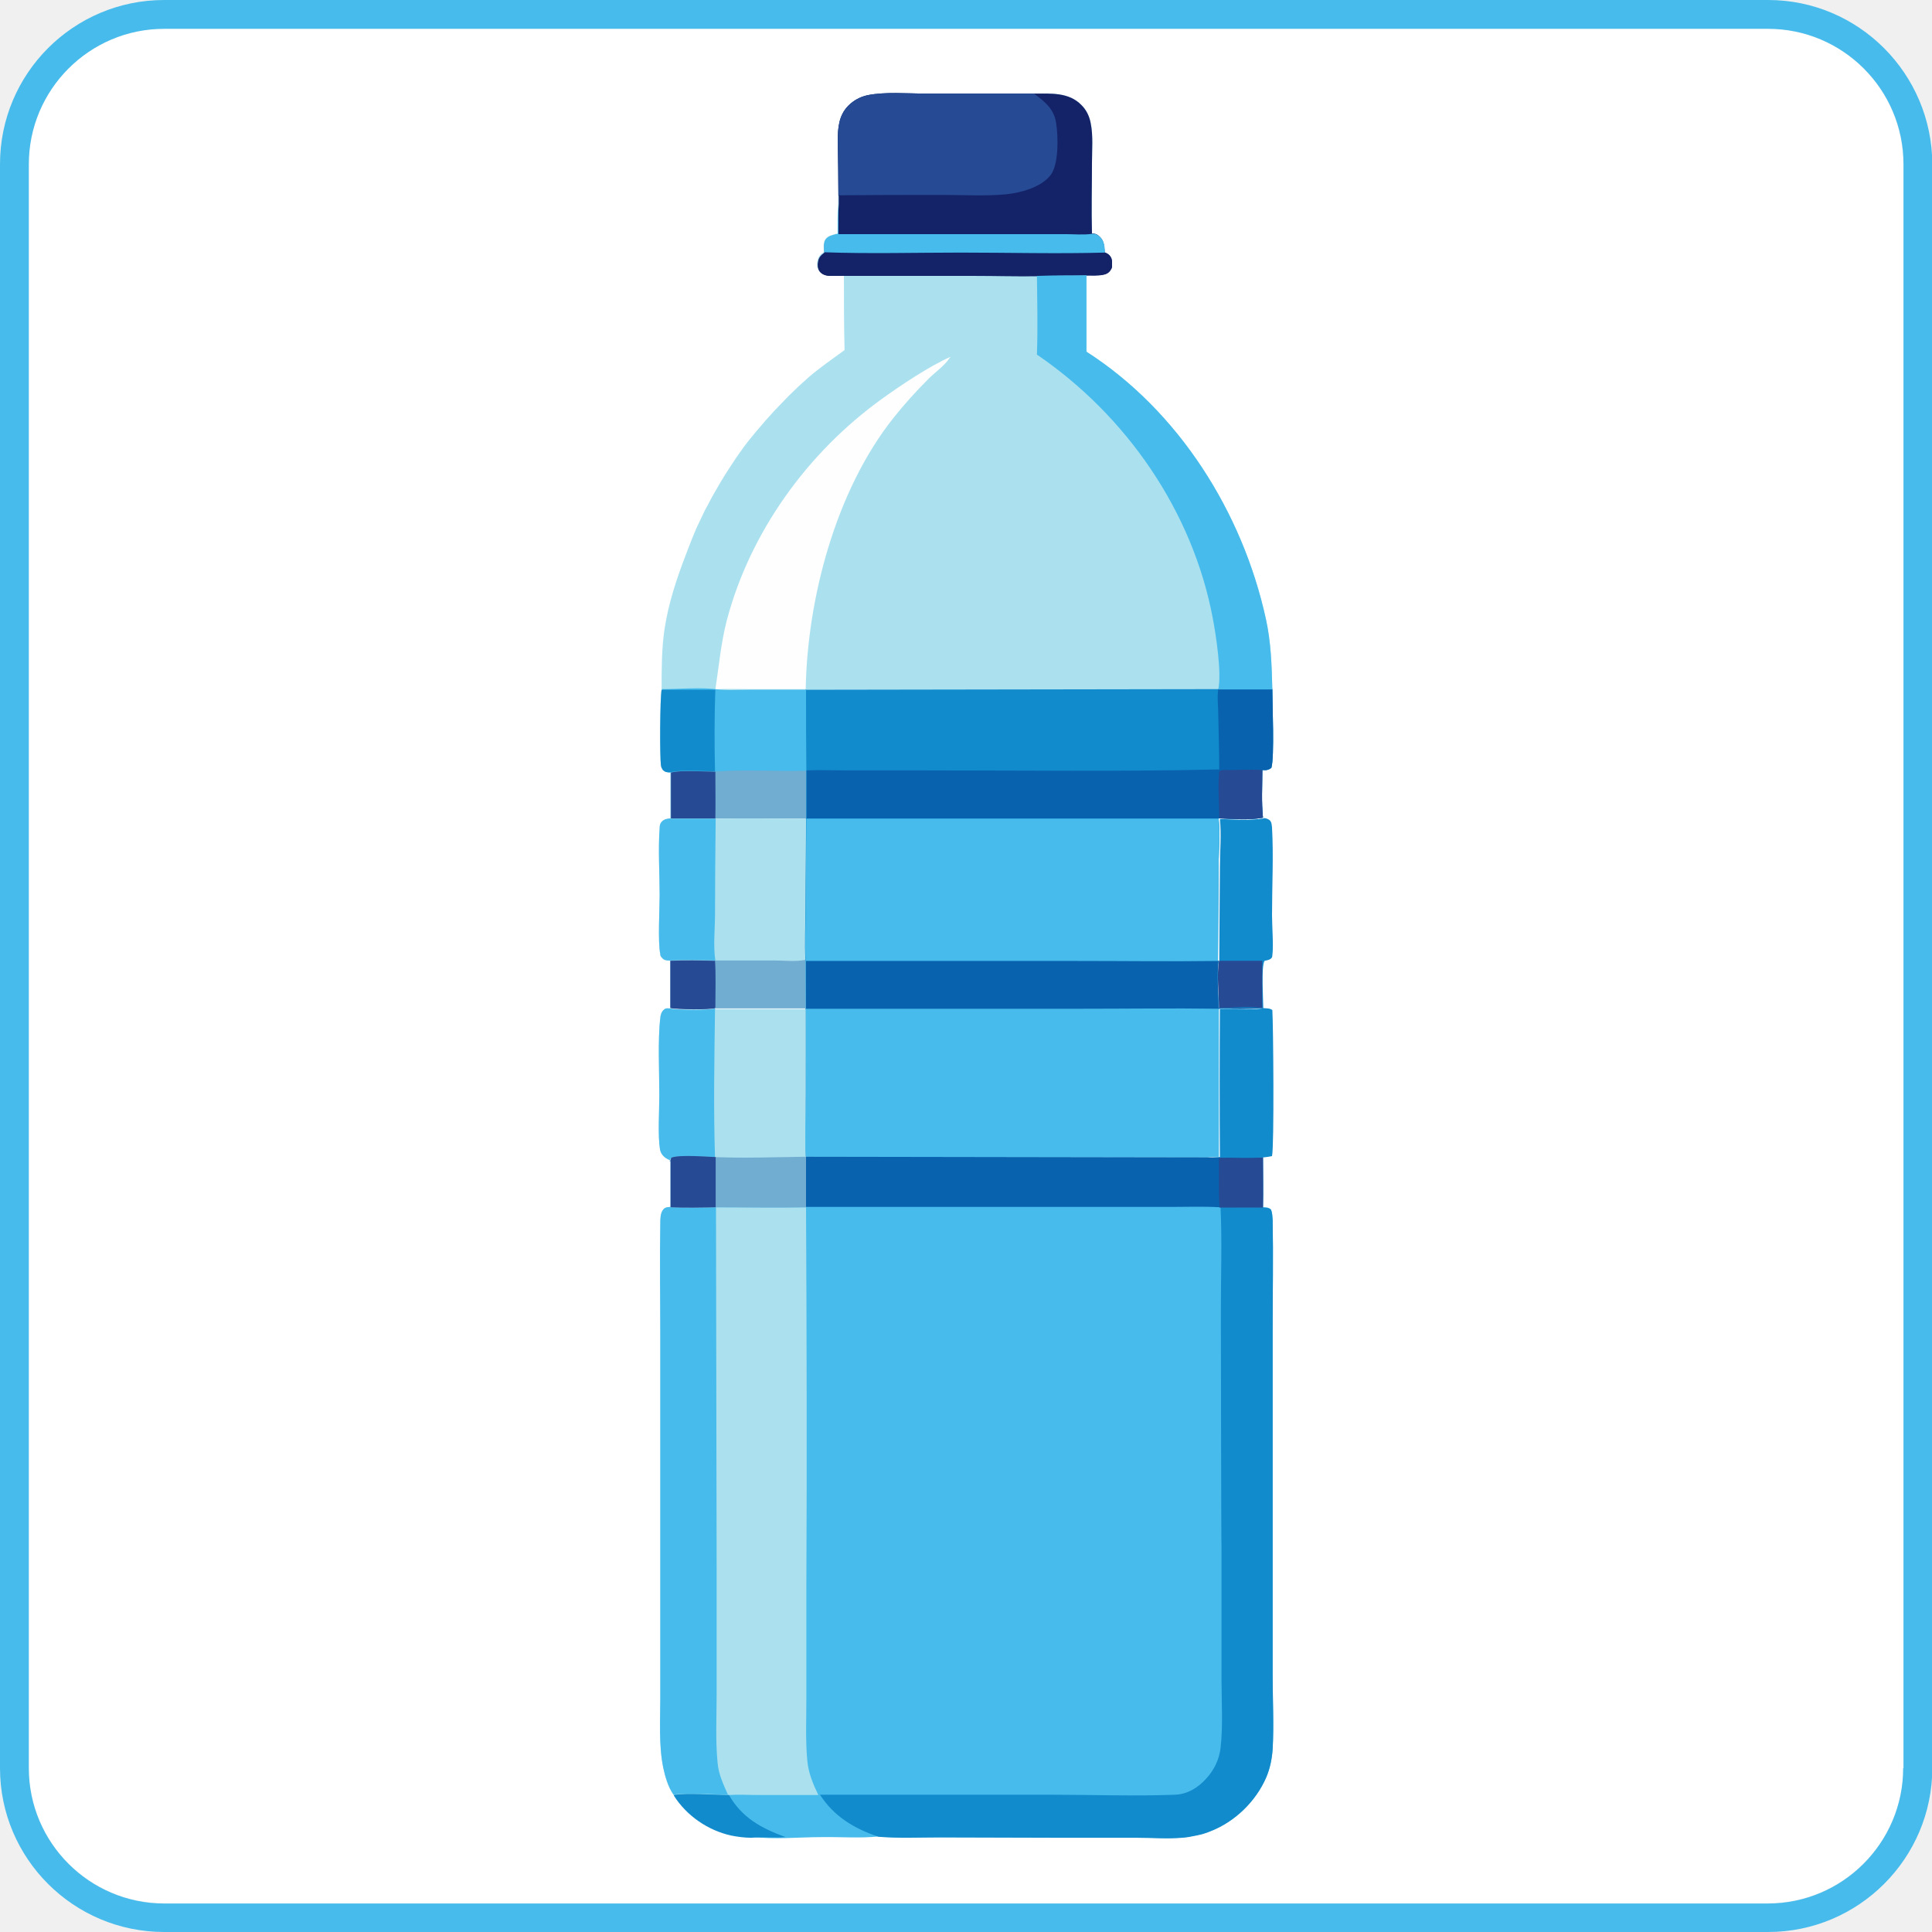
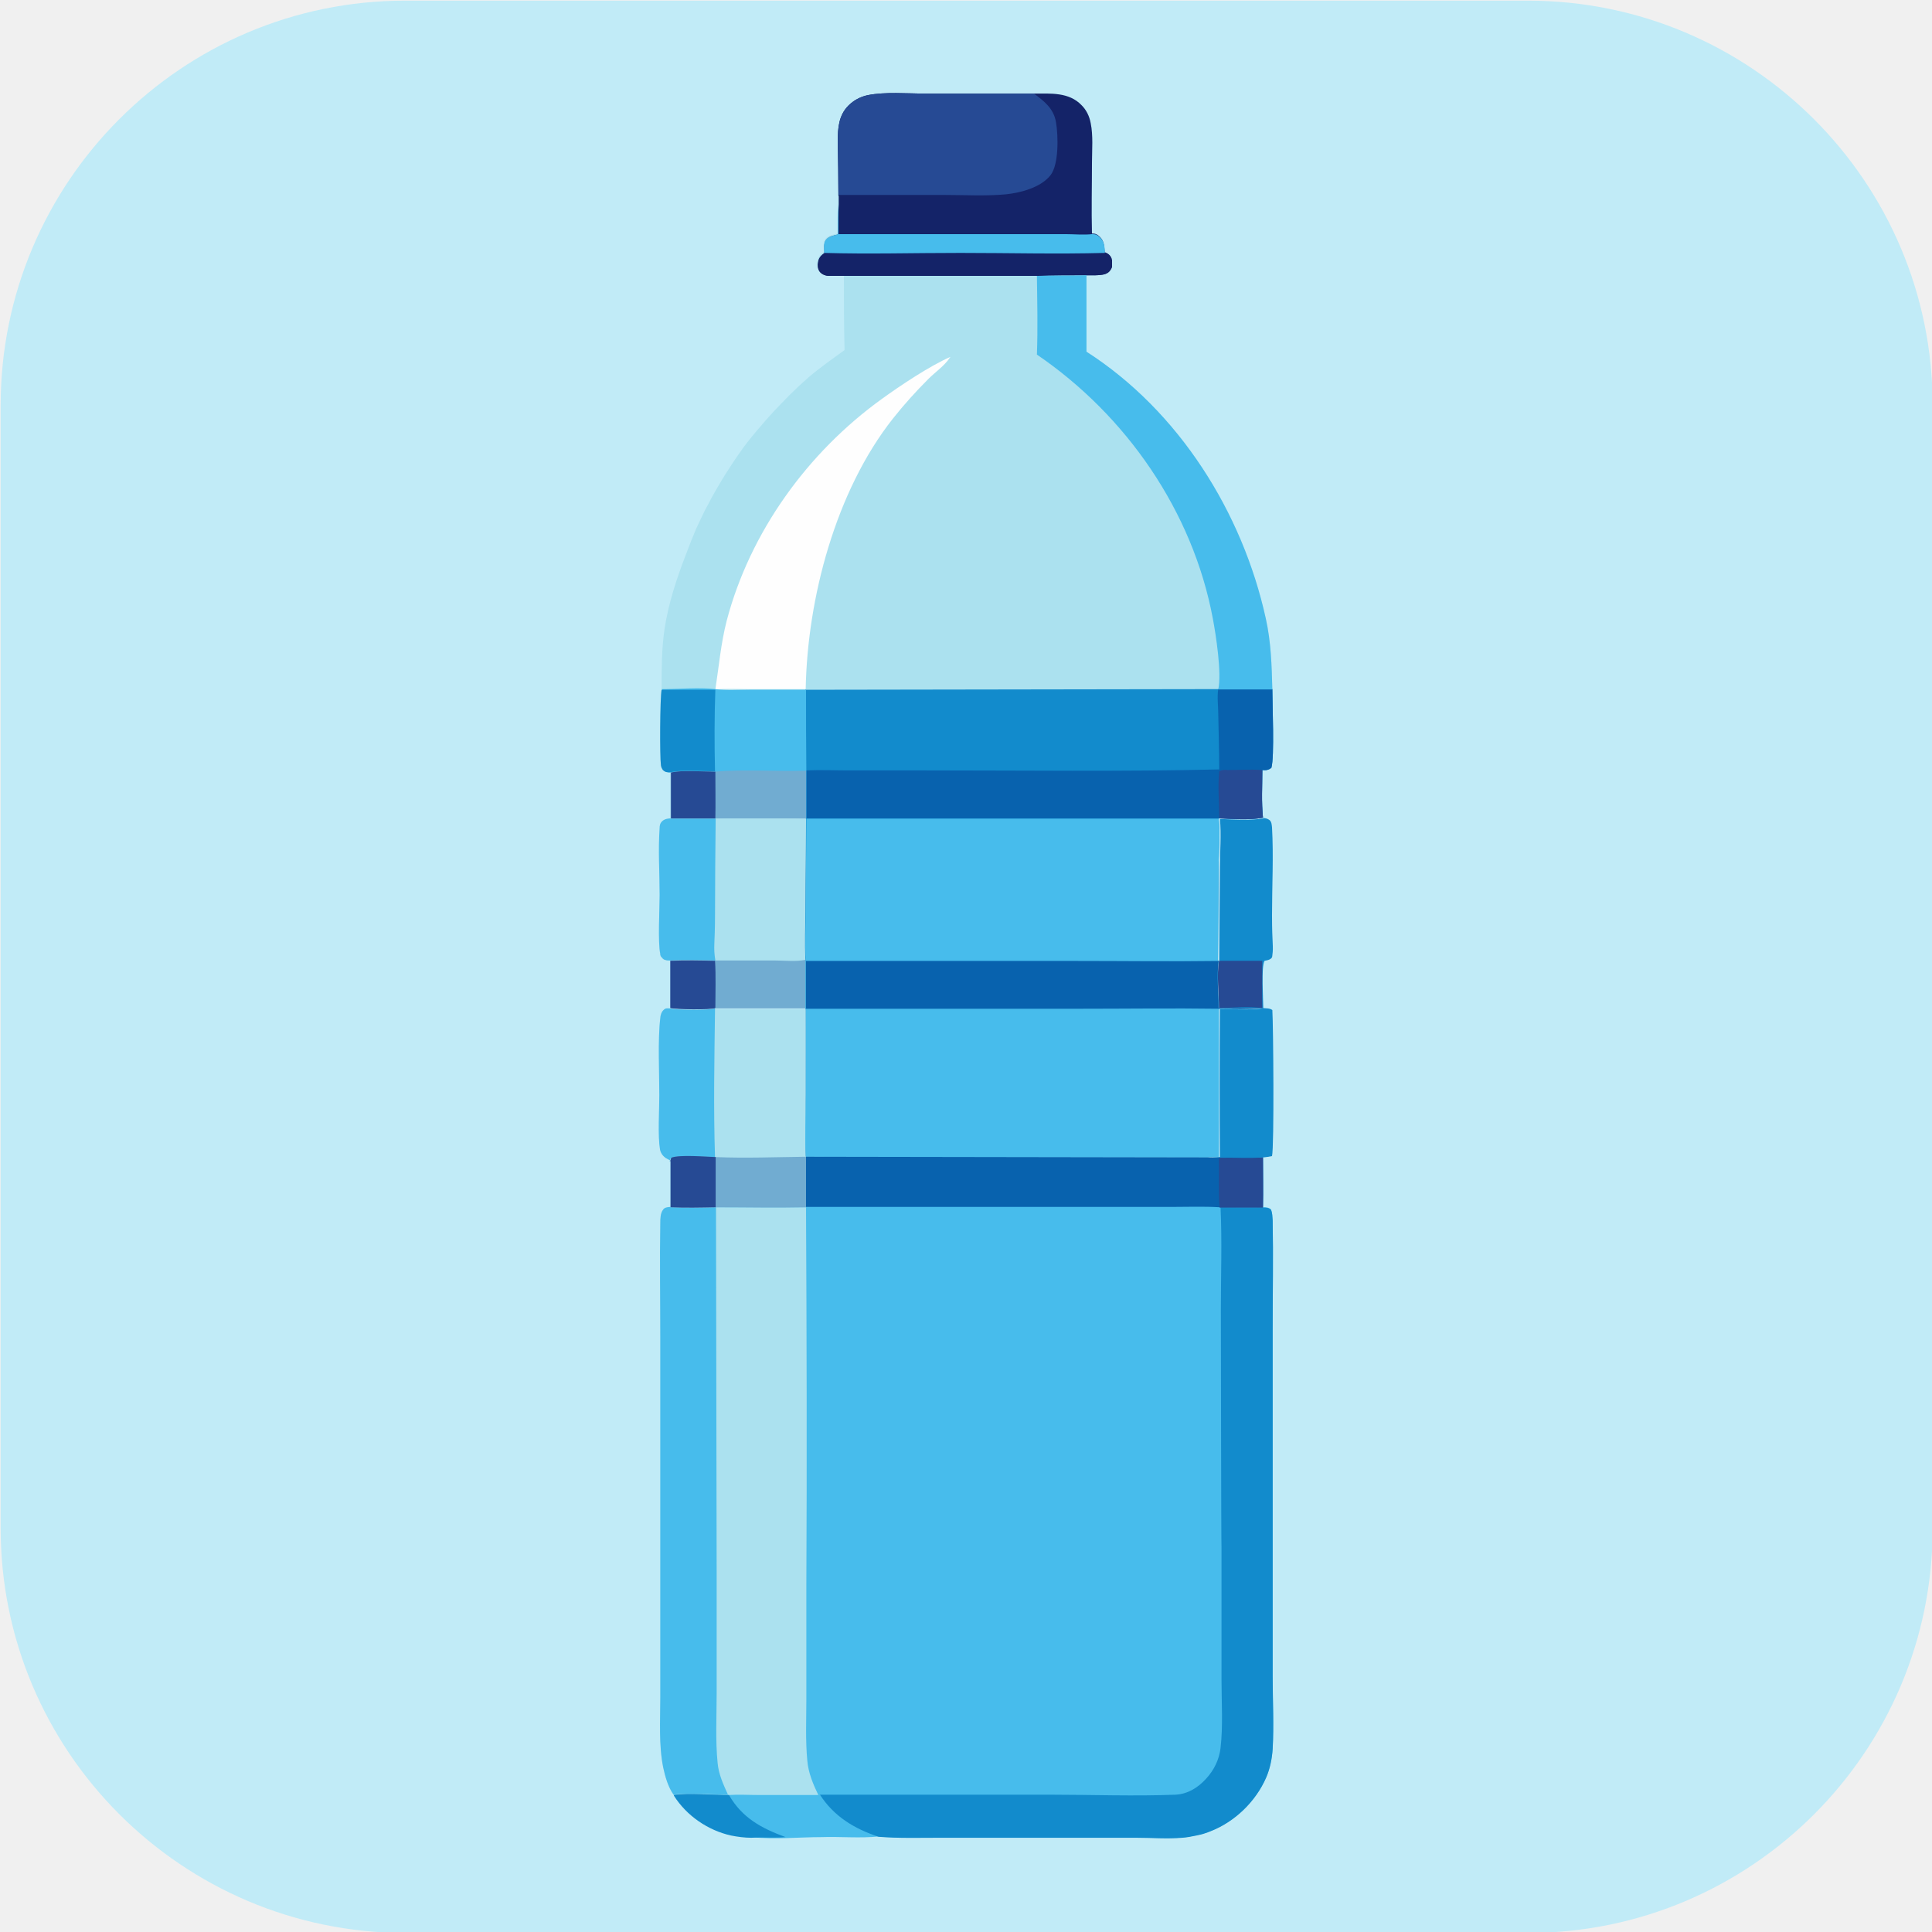
<svg xmlns="http://www.w3.org/2000/svg" id="Layer_3" version="1.1" viewBox="0 0 596.6 596.6">
  <defs>
    <style>
      .st0 {
        fill: #128bcc;
      }

      .st1 {
        fill: #264a94;
      }

      .st2 {
+         fill: #c1ebf7;
+       }
+ 
+       .st3 {
        fill: #47bcec;
      }

-       .st3 {
+       .st4 {
        fill: #abe1ef;
-       }
- 
-       .st4 {
-         fill: #fff;
      }

      .st5 {
        fill: #71acd1;
      }

      .st6 {
        fill: #fefefe;
      }

      .st7 {
        fill: #0862ae;
      }

      .st8 {
        fill: #142368;
      }
    </style>
  </defs>
+   <path class="st2" d="M125.1.2h346.7c69,0,125,56,125,125v346.7c0,69-56,125-125,125H125.1C56.2,596.8.2,540.8.2,471.9V125.2C.2,56.2,56.2.2,125.1.2Z" />
  <g>
-     <rect class="st4" x="8.9" y="8.9" width="578.8" height="578.8" rx="41.8" ry="41.8" />
-     <path class="st2" d="M546,0H50.7C22.7,0,0,22.7,0,50.7v495.3C0,573.9,22.7,596.6,50.7,596.6h495.3c27.9,0,50.7-22.7,50.7-50.7V50.7C596.6,22.7,573.9,0,546,0ZM587.7,546c0,23-18.7,41.8-41.8,41.8H50.7c-23,0-41.8-18.7-41.8-41.8V50.7c0-23,18.7-41.8,41.8-41.8h495.3c23,0,41.8,18.7,41.8,41.8v495.3Z" />
-   </g>
-   <g>
-     <path class="st3" d="M258.9,60.4c0-5.6-.1-11.2-.2-16.8,0-4.1.3-8,3.3-11,1.6-1.6,3.6-2.7,5.9-3.2,5.5-1.1,12.1-.5,17.8-.5h33.6c5.1,0,10.8-.5,14.7,3.6,1.5,1.5,2.4,3.4,2.8,5.5.8,3.9.4,8.3.4,12.2,0,7.3-.2,14.6,0,21.9,1.1,0,1.7.3,2.5,1.1,1.2,1.2,1.3,2.8,1.4,4.4v.3c1,.4,1.7.9,2.1,2,0,.1,0,.3.1.4,0,.1,0,.3,0,.4,0,.1,0,.3,0,.4s0,.3,0,.4c0,.1,0,.3,0,.4,0,.1,0,.3,0,.4,0,.1,0,.3-.1.4,0,.1-.1.3-.2.4-.5,1-1.4,1.5-2.5,1.7-1.6.3-3.4.2-5,.2,0,7.9,0,15.7,0,23.6,28.5,18.3,48.2,49.6,55.4,82.5,1.6,7.2,1.8,14.4,2,21.8,0,4.7.7,20.8-.3,24.2-.9.7-1.6.8-2.8.7,0,4.9-.3,9.9.2,14.7-4.1.8-9.3.4-13.5.2h-.2c.6,4.8,0,10.1,0,14.9l-.2,29h.1c-.6,4.7,0,10,0,14.6,4.3,0,9.1-.5,13.4,0-4.3.4-8.9.2-13.3.2,0,15.2,0,30.5,0,45.7-1.2,0-2.3,0-3.5.2l-124.1-.2c-.3-6.3-.1-12.8,0-19.1,0-8.9.1-17.7,0-26.6v-14.8s-.1-.2-.1-.2c-.3-5.1,0-10.4,0-15.6l.2-28.1c-9.3,0-18.6-.1-27.9,0h-.2s-13.7,0-13.7,0c0-4.7,0-9.5,0-14.2-1,0-1.5,0-2.3-.7-.3-.5-.5-.8-.6-1.4-.4-3-.3-20.7.2-23.4v-.3c0-6.1,0-12.3.9-18.4,1.2-8,3.8-15.8,6.7-23.3.5-1.3,1-2.6,1.5-3.9.5-1.3,1.1-2.6,1.6-3.9.6-1.3,1.2-2.5,1.8-3.8.6-1.3,1.2-2.5,1.9-3.7.6-1.2,1.3-2.5,2-3.7.7-1.2,1.4-2.4,2.1-3.6.7-1.2,1.5-2.4,2.2-3.5.8-1.2,1.5-2.3,2.3-3.5.8-1.1,1.6-2.3,2.4-3.4.8-1.1,1.7-2.2,2.6-3.3.9-1.1,1.8-2.2,2.7-3.2.9-1.1,1.8-2.1,2.8-3.2.9-1,1.9-2.1,2.9-3.1,1-1,1.9-2,2.9-3,1-1,2-1.9,3-2.9,1-.9,2.1-1.9,3.1-2.8,3.5-3,7.4-5.7,11.1-8.4-.2-7.7-.2-15.5-.2-23.2-1.6,0-3.1.1-4.7,0-1.1,0-2.3-.4-3-1.3-.6-.8-.7-2-.5-2.9.2-1.4.9-2.1,2-2.9,0-1.3-.3-2.9.5-4,.8-1.1,2.5-1.4,3.7-1.7,0-3.1,0-6.1.2-9.2v-2.6Z" />
-     <path class="st0" d="M248.8,213l127.4-.2h16.7c0,4.7.7,20.9-.3,24.3-.9.7-1.6.8-2.8.7,0,4.9-.3,9.9.2,14.7-4.1.8-9.3.4-13.5.2h-.2c.6,4.8,0,10.1,0,14.9l-.2,29h.1c-.6,4.7,0,10,0,14.6,4.3,0,9.1-.5,13.4,0-4.3.4-8.9.2-13.3.2,0,15.2,0,30.5,0,45.7-1.2,0-2.3,0-3.5.2l-124.1-.2c-.3-6.3-.1-12.8,0-19.1,0-8.9.1-17.7,0-26.6v-14.8s-.1-.2-.1-.2c-.3-5.1,0-10.4,0-15.6l.2-28.1v-14.8c0-8.3-.1-16.6-.1-25Z" />
-     <path class="st2" d="M376.2,296.7h.1c-.6,4.7,0,10,0,14.6,4.3,0,9.1-.5,13.4,0-4.3.4-8.9.2-13.3.2,0,15.2,0,30.5,0,45.7-1.2,0-2.3,0-3.5.2l-124.1-.2c-.3-6.3-.1-12.8,0-19.1,0-8.9.1-17.7,0-26.6v-14.8s83.8,0,83.8,0c14.5,0,29,.2,43.5,0Z" />
-     <path class="st7" d="M376.2,296.7h.1c-.6,4.7,0,10,0,14.6,4.3,0,9.1-.5,13.4,0-4.3.4-8.9.2-13.3.2-14.3-.2-28.6,0-42.9,0h-84.6s0-14.8,0-14.8h83.8c14.5,0,29,.2,43.5,0Z" />
-     <path class="st2" d="M248.9,252.8h127.4c.6,4.8,0,10.1,0,14.9l-.2,29c-14.5.2-29,0-43.5,0h-83.8s0-.2,0-.2c-.3-5.1,0-10.4,0-15.6l.2-28.1Z" />
-     <path class="st7" d="M376.2,212.8h16.7c0,4.7.7,20.9-.3,24.3-.9.7-1.6.8-2.8.7,0,4.9-.3,9.9.2,14.7-4.1.8-9.3.4-13.5.2h-.2c0,0-127.4,0-127.4,0v-14.8c4.4-.2,8.9,0,13.3,0h23.8c30.1,0,60.3.4,90.5-.3,0-5.6-.2-11.3-.3-16.9,0-2.6-.4-5.4,0-8Z" />
-     <path class="st1" d="M378.7,237.8c3.6,0,7.5-.3,11.1,0,0,4.9-.3,9.9.2,14.7-4.1.8-9.3.4-13.5.2,0-4.7-.5-9.8,0-14.5.7-.5,1.4-.4,2.2-.5Z" />
-     <path class="st8" d="M258.9,60.4c0-5.6-.1-11.2-.2-16.8,0-4.1.3-8,3.3-11,1.6-1.6,3.6-2.7,5.9-3.2,5.5-1.1,12.1-.5,17.8-.5h33.6c5.1,0,10.8-.5,14.7,3.6,1.5,1.5,2.4,3.4,2.8,5.5.8,3.9.4,8.3.4,12.2,0,7.3-.2,14.6,0,21.9,1.1,0,1.7.3,2.5,1.1,1.2,1.2,1.3,2.8,1.4,4.4v.3c1,.4,1.7.9,2.1,2,0,.1,0,.3.1.4,0,.1,0,.3,0,.4,0,.1,0,.3,0,.4s0,.3,0,.4c0,.1,0,.3,0,.4,0,.1,0,.3,0,.4,0,.1,0,.3-.1.4,0,.1-.1.3-.2.4-.5,1-1.4,1.5-2.5,1.7-1.6.3-3.4.2-5,.2-5.1,0-10.2,0-15.2.2-6.4.1-12.9-.1-19.3-.1h-40.2c-1.6,0-3.1,0-4.7,0-1.1,0-2.3-.4-3-1.3-.6-.8-.7-2-.5-2.9.2-1.4.9-2.1,2-2.9,0-1.3-.3-2.9.5-4,.8-1.1,2.5-1.4,3.7-1.7,0-3.1,0-6.1.2-9.2v-2.6Z" />
-     <path class="st1" d="M258.9,60.4c0-5.6-.1-11.2-.2-16.8,0-4.1.3-8,3.3-11,1.6-1.6,3.6-2.7,5.9-3.2,5.5-1.1,12.1-.5,17.8-.5h33.6c3.2,2.4,6.1,4.6,6.8,8.9.7,4.1.9,13-1.7,16.3-3,3.8-9.1,5.4-13.7,5.9-6.3.6-13,.2-19.4.2-10.8,0-21.6,0-32.4.1Z" />
-     <path class="st8" d="M254.5,77.9c14,.5,28.1.1,42.1.1,14.8,0,29.8.3,44.6,0,1,.4,1.7.9,2.1,2,0,.1,0,.3.1.4,0,.1,0,.3,0,.4,0,.1,0,.3,0,.4s0,.3,0,.4c0,.1,0,.3,0,.4,0,.1,0,.3,0,.4,0,.1,0,.3-.1.4,0,.1-.1.3-.2.4-.5,1-1.4,1.5-2.5,1.7-1.6.3-3.4.2-5,.2-5.1,0-10.2,0-15.2.2-6.4.1-12.9-.1-19.3-.1h-40.2c-1.6,0-3.1,0-4.7,0-1.1,0-2.3-.4-3-1.3-.6-.8-.7-2-.5-2.9.2-1.4.9-2.1,2-2.9Z" />
-     <path class="st2" d="M258.7,72.2c0-3.1,0-6.1.2-9.2,0,3.1,0,6.2,0,9.3h55.8c0,0,14.2,0,14.2,0,2.7,0,5.7.3,8.4-.1,1.1,0,1.7.3,2.5,1.1,1.2,1.2,1.3,2.8,1.4,4.4v.3c-14.8.4-29.7,0-44.6,0-14,0-28.1.4-42.1-.1,0-1.3-.3-2.9.5-4,.8-1.1,2.5-1.4,3.7-1.7Z" />
-     <path class="st2" d="M320.3,85.2c5-.2,10.2-.1,15.2-.2,0,7.9,0,15.7,0,23.6,28.5,18.3,48.2,49.6,55.4,82.5,1.6,7.2,1.8,14.4,2,21.8h-16.7c1.1-5-.7-16.8-1.7-22-6.2-33-26.7-62.6-54.3-81.4.3-8.1.1-16.2,0-24.3Z" />
-     <path class="st6" d="M220.9,212.9c1.1-7.1,1.7-14.2,3.5-21.2,7.2-27.4,25-52,47.9-68.5,5.8-4.2,14.8-10.2,21.2-13,0,.1-.2.3-.3.4-1.5,2.3-4.5,4.4-6.5,6.4-3.9,3.9-7.6,8-11,12.3-17.6,22.3-26.4,55.4-26.9,83.5h-17.9c-3.3,0-6.7-.2-10,.1Z" />
-     <path class="st2" d="M204.4,212.8c5.2,0,11.5-.6,16.6,0,3.3.5,7.1.2,10.5.2h17.4c0,8.3,0,16.6.1,24.9v14.8c-9.3,0-18.6-.1-27.9,0h-.2s-13.7,0-13.7,0c0-4.7,0-9.5,0-14.2-1,0-1.5,0-2.3-.7-.3-.5-.5-.8-.6-1.4-.4-3-.3-20.7.2-23.4v-.3Z" />
-     <path class="st5" d="M220.8,238.3c8.9-.8,19.1,0,28.1-.3v14.8c-9.3,0-18.6-.1-27.9,0h-.2s-13.7,0-13.7,0c0-4.7,0-9.5,0-14.2,3.4-.9,10.1-.3,13.8-.3Z" />
-     <path class="st1" d="M207.1,238.6c3.4-.9,10.1-.3,13.8-.3,0,4.9.1,9.7,0,14.6h-13.7c0-4.8,0-9.5,0-14.3Z" />
-     <path class="st0" d="M204.3,213h16.6c-.3,8.4-.3,16.8-.1,25.2-3.7,0-10.4-.6-13.8.3-1,0-1.5,0-2.3-.7-.3-.5-.5-.8-.6-1.4-.4-3-.3-20.7.2-23.4Z" />
-     <path class="st2" d="M248.9,357.2l124.1.2c1.1,0,2.3.1,3.4,0,4.5,0,9.2.2,13.6-.1,0,5.2.1,10.4,0,15.5.9,0,1.8,0,2.5.7.4,1,.4,2.1.5,3.3.2,11.2,0,22.5,0,33.7v65.3s0,42,0,42c0,7.3.4,14.8,0,22.1-.2,3.1-.8,6.1-2,8.9-3.2,7.4-9.7,13.7-17.2,16.6-1.4.6-2.8,1-4.3,1.3-1.5.3-2.9.6-4.4.7-4.7.4-9.6,0-14.3,0h-24.2s-36.5-.1-36.5-.1c-6.2,0-12.6.3-18.8-.2-5.7.6-11.8.1-17.6.2-7,0-14.7.8-21.6-.1-2.1,0-4.3-.3-6.3-.7-7.1-1.6-13.7-6.1-17.6-12.3-1.7-2.4-2.6-5.6-3.2-8.4-1.4-6.9-.9-14.5-.9-21.5v-34.7c0,0,0-77,0-77,0-11.6-.2-23.3,0-34.9,0-1.3,0-3.1.9-4.2.5-.7,1.3-.7,2.1-.8,4.6.2,9.4.2,14,0,9.3,0,18.6.1,27.8,0v-.2c0-5.1,0-10.3,0-15.4Z" />
-     <path class="st3" d="M207.1,372.8c4.6.2,9.4.2,14,0,9.3,0,18.6.1,27.8,0,.2,39.1.3,78.1.1,117.2v34.8c0,6.2-.3,12.7.3,18.9.3,3.7,1.8,7.3,3.4,10.6h-18.2c-3.1,0-6.4-.2-9.5,0h-.2c-4.5,0-12.7-.7-16.8,0-1.7-2.4-2.6-5.6-3.2-8.4-1.4-6.9-.9-14.5-.9-21.5v-34.7c0,0,0-77,0-77,0-11.6-.2-23.3,0-34.9,0-1.3,0-3.1.9-4.2.5-.7,1.3-.7,2.1-.8Z" />
-     <path class="st2" d="M207.1,372.8c4.6.2,9.4.2,14,0l.2,112.6v37.7c0,7-.4,14.3.3,21.3.3,3.5,1.8,6.7,3.2,9.8-4.5,0-12.7-.7-16.8,0-1.7-2.4-2.6-5.6-3.2-8.4-1.4-6.9-.9-14.5-.9-21.5v-34.7c0,0,0-77,0-77,0-11.6-.2-23.3,0-34.9,0-1.3,0-3.1.9-4.2.5-.7,1.3-.7,2.1-.8Z" />
-     <path class="st0" d="M390,372.9c.9,0,1.8,0,2.5.7.4,1,.4,2.1.5,3.3.2,11.2,0,22.5,0,33.7v65.3s0,42,0,42c0,7.3.4,14.8,0,22.1-.2,3.1-.8,6.1-2,8.9-3.2,7.4-9.7,13.7-17.2,16.6-1.4.6-2.8,1-4.3,1.3-1.5.3-2.9.6-4.4.7-4.7.4-9.6,0-14.3,0h-24.2s-36.5-.1-36.5-.1c-6.2,0-12.6.3-18.8-.2-7.5-2.5-13.8-6.3-18.1-13h71.2c12.8,0,25.8.5,38.6,0,3.8-.2,7-2.2,9.5-5,2.4-2.6,4-5.9,4.4-9.4.8-6.8.3-14.2.3-21v-40.7c-.1,0-.2-73.7-.2-73.7,0-10.5.4-21.1-.1-31.6,4.5,0,8.9.1,13.4,0Z" />
-     <path class="st7" d="M248.9,357.2l124.1.2c1.1,0,2.3.1,3.4,0,4.5,0,9.2.2,13.6-.1,0,5.2.1,10.4,0,15.5-4.5,0-8.9,0-13.4,0-5-.3-10.1-.1-15.2-.1h-27.6c0,0-84.9,0-84.9,0,0-5.1,0-10.3,0-15.4Z" />
-     <path class="st1" d="M376.4,357.5c4.5,0,9.2.2,13.6-.1,0,5.2.1,10.4,0,15.5-4.5,0-8.9,0-13.4,0-.4-5-.1-10.3-.2-15.3Z" />
-     <path class="st0" d="M208.1,554.3c4.1-.7,12.3,0,16.8,0h.2c4.1,7.1,10.1,10.3,17.5,13-3.5.3-7.1-.1-10.6.2-2.1,0-4.3-.3-6.3-.7-7.1-1.6-13.7-6.1-17.6-12.3Z" />
-     <path class="st3" d="M207,358.6c-.3-.5,0-.3-.7-.6-.2-.1-.5-.3-.7-.4-1-.7-1.6-1.6-1.8-2.7-.7-4.2-.2-12.2-.2-16.7,0-6.8-.5-17.3.3-23.8,0-.8.4-2,1-2.5.7-.7,1.1-.5,2-.5,1.5.5,12.3.6,13.9,0v.2c0,0,28,0,28,0,0,8.9,0,17.7,0,26.6,0,6.3-.3,12.8,0,19.1-9.2.2-18.6.5-27.9.1-3.1,0-11.2-.7-13.7.2-.1.4-.3.7-.3,1.1Z" />
-     <path class="st2" d="M207,358.6c-.3-.5,0-.3-.7-.6-.2-.1-.5-.3-.7-.4-1-.7-1.6-1.6-1.8-2.7-.7-4.2-.2-12.2-.2-16.7,0-6.8-.5-17.3.3-23.8,0-.8.4-2,1-2.5.7-.7,1.1-.5,2-.5,1.5.5,12.3.6,13.9,0v.2c-.2,15.2-.5,30.7,0,45.9-3.1,0-11.2-.7-13.7.2-.1.4-.3.7-.3,1.1Z" />
-     <path class="st3" d="M207.1,252.8h13.7c0,0,.2,0,.2,0,9.3-.2,18.6,0,27.9,0l-.2,28.1c0,5.2-.3,10.4,0,15.6-2.9.6-6.5.2-9.4.2h-18.4c0,0-.1,0-.1,0-4.5-.2-9.3-.3-13.8,0-.6,0-1.1,0-1.6-.2,0,0-.2,0-.3-.1,0,0-.2-.1-.3-.2,0,0-.2-.1-.2-.2,0,0-.1-.1-.2-.2,0,0-.1-.2-.2-.2,0,0-.1-.2-.2-.3,0,0,0-.2-.1-.3,0,0,0-.2,0-.3-.8-3.6-.2-14.1-.2-18.2,0-6.8-.5-13.9,0-20.7,0-.7.1-1.3.5-1.8.7-.9,1.7-1.1,2.8-1.2Z" />
-     <path class="st2" d="M207.1,252.8h13.7c0,0,.2,0,.2,0-.1,9.8-.2,19.6-.2,29.4,0,4.6-.6,9.9.1,14.4h-.1c-4.5,0-9.3-.2-13.8,0-.6,0-1.1,0-1.6-.2,0,0-.2,0-.3-.1,0,0-.2-.1-.3-.2,0,0-.2-.1-.2-.2,0,0-.1-.1-.2-.2,0,0-.1-.2-.2-.2,0,0-.1-.2-.2-.3,0,0,0-.2-.1-.3,0,0,0-.2,0-.3-.8-3.6-.2-14.1-.2-18.2,0-6.8-.5-13.9,0-20.7,0-.7.1-1.3.5-1.8.7-.9,1.7-1.1,2.8-1.2Z" />
-     <path class="st0" d="M390,252.6c.7,0,1.5.2,2.1.7.6.6.6,1.4.7,2.2.5,8.9,0,18.1,0,27.1,0,3.3.5,9.5.1,12.4,0,.7-.3,1-.9,1.3-.4.2-1.1.3-1.5.4-1.1,1.7-.4,12-.4,14.6,1,.1,2,0,2.8.6.3,4.6.6,42.2-.1,45.1-.9.2-1.7.3-2.6.4-4.5.3-9.1,0-13.6.1-1.1,0-2.3,0-3.4,0,1.2-.1,2.3-.1,3.5-.2-.1-15.2-.1-30.5,0-45.7,4.4,0,8.9.3,13.3-.2-4.3-.6-9-.1-13.4,0,0-4.7-.7-10,0-14.6h-.1c0,0,.2-29,.2-29,0-4.8.5-10.1,0-14.9h.2c4.2.2,9.4.5,13.5-.2Z" />
-     <path class="st1" d="M376.3,296.7h13.5c0,4.8-.1,9.7,0,14.6-4.3-.6-9-.1-13.4,0,0-4.7-.7-10,0-14.6Z" />
-     <path class="st5" d="M221,357.3c9.2.4,18.6,0,27.9-.1,0,5.1,0,10.3,0,15.4v.2c-9.3.2-18.6,0-27.9,0-4.6.1-9.4.2-14,0,0-4.7,0-9.5,0-14.2,0-.4.2-.7.3-1.1,2.5-1,10.6-.3,13.7-.2Z" />
-     <path class="st1" d="M207,358.6c0-.4.2-.7.3-1.1,2.5-1,10.6-.3,13.7-.2v15.5c-4.6.1-9.3.2-13.9,0,0-4.7,0-9.5,0-14.2Z" />
-     <path class="st5" d="M220.9,296.6h18.4c3,0,6.6.4,9.4-.2v.2c0,0,.1,14.8.1,14.8h-27.9s0-.2,0-.2c-1.6.6-12.4.4-13.9,0v-14.6c4.5-.2,9.3-.1,13.8,0h.1Z" />
-     <path class="st1" d="M207,296.7c4.5-.2,9.3-.1,13.8,0,.3,4.8.1,9.7.1,14.6-1.6.6-12.4.4-13.9,0v-14.6Z" />
+     <path class="st4" d="M258.9,60.4c0-5.6-.1-11.2-.2-16.8,0-4.1.3-8,3.3-11,1.6-1.6,3.6-2.7,5.9-3.2,5.5-1.1,12.1-.5,17.8-.5h33.6c5.1,0,10.8-.5,14.7,3.6,1.5,1.5,2.4,3.4,2.8,5.5.8,3.9.4,8.3.4,12.2,0,7.3-.2,14.6,0,21.9,1.1,0,1.7.3,2.5,1.1,1.2,1.2,1.3,2.8,1.4,4.4v.3c1,.4,1.7.9,2.1,2,0,0,0,.3.1.4v2c0,0,0,.3-.1.4,0,0-.1.3-.2.4-.5,1-1.4,1.5-2.5,1.7-1.6.3-3.4.2-5,.2v23.6c28.5,18.3,48.2,49.6,55.4,82.5,1.6,7.2,1.8,14.4,2,21.8,0,4.7.7,20.8-.3,24.2-.9.7-1.6.8-2.8.7,0,4.9-.3,9.9.2,14.7-4.1.8-9.3.4-13.5.2h-.2c.6,4.8,0,10.1,0,14.9l-.2,29h.1c-.6,4.7,0,10,0,14.6,4.3,0,9.1-.5,13.4,0-4.3.4-8.9.2-13.3.2v45.7c-1.2,0-2.3,0-3.5.2l-124.1-.2c-.3-6.3-.1-12.8,0-19.1,0-8.9.1-17.7,0-26.6v-15c-.4-5.1-.1-10.4-.1-15.6l.2-28.1c-9.3,0-18.6-.1-27.9,0h-13.9v-14.2c-1,0-1.5,0-2.3-.7-.3-.5-.5-.8-.6-1.4-.4-3-.3-20.7.2-23.4v-.3c0-6.1,0-12.3.9-18.4,1.2-8,3.8-15.8,6.7-23.3.5-1.3,1-2.6,1.5-3.9.5-1.3,1.1-2.6,1.6-3.9.6-1.3,1.2-2.5,1.8-3.8s1.2-2.5,1.9-3.7c.6-1.2,1.3-2.5,2-3.7s1.4-2.4,2.1-3.6c.7-1.2,1.5-2.4,2.2-3.5.8-1.2,1.5-2.3,2.3-3.5.8-1.1,1.6-2.3,2.4-3.4.8-1.1,1.7-2.2,2.6-3.3.9-1.1,1.8-2.2,2.7-3.2.9-1.1,1.8-2.1,2.8-3.2.9-1,1.9-2.1,2.9-3.1s1.9-2,2.9-3,2-1.9,3-2.9c1-.9,2.1-1.9,3.1-2.8,3.5-3,7.4-5.7,11.1-8.4-.2-7.7-.2-15.5-.2-23.2-1.6,0-3.1,0-4.7,0-1.1,0-2.3-.4-3-1.3-.6-.8-.7-2-.5-2.9.2-1.4.9-2.1,2-2.9,0-1.3-.3-2.9.5-4s2.5-1.4,3.7-1.7c0-3.1,0-6.1.2-9.2v-2.6h.1Z" />
+     <path class="st0" d="M248.8,213l127.4-.2h16.7c0,4.7.7,20.9-.3,24.3-.9.7-1.6.8-2.8.7,0,4.9-.3,9.9.2,14.7-4.1.8-9.3.4-13.5.2h-.2c.6,4.8,0,10.1,0,14.9l-.2,29h.1c-.6,4.7,0,10,0,14.6,4.3,0,9.1-.5,13.4,0-4.3.4-8.9.2-13.3.2v45.7c-1.2,0-2.3,0-3.5.2l-124.1-.2c-.3-6.3-.1-12.8,0-19.1,0-8.9.1-17.7,0-26.6v-15c-.4-5.1-.1-10.4-.1-15.6l.2-28.1v-14.8c0-8.3-.1-16.6-.1-25h0Z" />
+     <path class="st3" d="M376.2,296.7h.1c-.6,4.7,0,10,0,14.6,4.3,0,9.1-.5,13.4,0-4.3.4-8.9.2-13.3.2v45.7c-1.2,0-2.3,0-3.5.2l-124.1-.2c-.3-6.3-.1-12.8,0-19.1,0-8.9.1-17.7,0-26.6v-14.8h83.8c14.5,0,29,.2,43.5,0h0Z" />
+     <path class="st7" d="M376.2,296.7h.1c-.6,4.7,0,10,0,14.6,4.3,0,9.1-.5,13.4,0-4.3.4-8.9.2-13.3.2-14.3-.2-28.6,0-42.9,0h-84.6v-14.8h83.8c14.5,0,29,.2,43.5,0h0Z" />
+     <path class="st3" d="M248.9,252.8h127.4c.6,4.8,0,10.1,0,14.9l-.2,29c-14.5.2-29,0-43.5,0h-83.8v-.2c-.3-5.1,0-10.4,0-15.6l.2-28.1h0Z" />
+     <path class="st7" d="M376.2,212.8h16.7c0,4.7.7,20.9-.3,24.3-.9.7-1.6.8-2.8.7,0,4.9-.3,9.9.2,14.7-4.1.8-9.3.4-13.5.2h-127.6v-14.8c4.4-.2,8.9,0,13.3,0h23.8c30.1,0,60.3.4,90.5-.3,0-5.6-.2-11.3-.3-16.9,0-2.6-.4-5.4,0-8h0Z" />
+     <path class="st1" d="M378.7,237.8c3.6,0,7.5-.3,11.1,0,0,4.9-.3,9.9.2,14.7-4.1.8-9.3.4-13.5.2,0-4.7-.5-9.8,0-14.5.7-.5,1.4-.4,2.2-.5h0Z" />
+     <path class="st8" d="M258.9,60.4c0-5.6-.1-11.2-.2-16.8,0-4.1.3-8,3.3-11,1.6-1.6,3.6-2.7,5.9-3.2,5.5-1.1,12.1-.5,17.8-.5h33.6c5.1,0,10.8-.5,14.7,3.6,1.5,1.5,2.4,3.4,2.8,5.5.8,3.9.4,8.3.4,12.2,0,7.3-.2,14.6,0,21.9,1.1,0,1.7.3,2.5,1.1,1.2,1.2,1.3,2.8,1.4,4.4v.3c1,.4,1.7.9,2.1,2,0,0,0,.3.1.4v2c0,0,0,.3-.1.4,0,0-.1.3-.2.4-.5,1-1.4,1.5-2.5,1.7-1.6.3-3.4.2-5,.2-5.1,0-10.2,0-15.2.2-6.4,0-12.9,0-19.3,0h-44.9c-1.1,0-2.3-.4-3-1.3-.6-.8-.7-2-.5-2.9.2-1.4.9-2.1,2-2.9,0-1.3-.3-2.9.5-4s2.5-1.4,3.7-1.7c0-3.1,0-6.1.2-9.2v-2.6h0Z" />
+     <path class="st1" d="M258.9,60.4c0-5.6-.1-11.2-.2-16.8,0-4.1.3-8,3.3-11,1.6-1.6,3.6-2.7,5.9-3.2,5.5-1.1,12.1-.5,17.8-.5h33.6c3.2,2.4,6.1,4.6,6.8,8.9.7,4.1.9,13-1.7,16.3-3,3.8-9.1,5.4-13.7,5.9-6.3.6-13,.2-19.4.2-10.8,0-21.6,0-32.4,0h0Z" />
+     <path class="st8" d="M254.5,77.9c14,.5,28.1,0,42.1,0s29.8.3,44.6,0c1,.4,1.7.9,2.1,2,0,0,0,.3.1.4v2c0,0,0,.3-.1.4,0,0-.1.3-.2.4-.5,1-1.4,1.5-2.5,1.7-1.6.3-3.4.2-5,.2-5.1,0-10.2,0-15.2.2-6.4,0-12.9,0-19.3,0h-44.9c-1.1,0-2.3-.4-3-1.3-.6-.8-.7-2-.5-2.9.2-1.4.9-2.1,2-2.9l-.2-.2Z" />
+     <path class="st3" d="M258.7,72.2c0-3.1,0-6.1.2-9.2v9.3h70c2.7,0,5.7.3,8.4,0,1.1,0,1.7.3,2.5,1.1,1.2,1.2,1.3,2.8,1.4,4.4v.3c-14.8.4-29.7,0-44.6,0s-28.1.4-42.1,0c0-1.3-.3-2.9.5-4s2.5-1.4,3.7-1.7Z" />
+     <path class="st3" d="M320.3,85.2c5-.2,10.2,0,15.2-.2v23.6c28.5,18.3,48.2,49.6,55.4,82.5,1.6,7.2,1.8,14.4,2,21.8h-16.7c1.1-5-.7-16.8-1.7-22-6.2-33-26.7-62.6-54.3-81.4.3-8.1.1-16.2,0-24.3h.1Z" />
+     <path class="st6" d="M220.9,212.9c1.1-7.1,1.7-14.2,3.5-21.2,7.2-27.4,25-52,47.9-68.5,5.8-4.2,14.8-10.2,21.2-13,0,0-.2.3-.3.4-1.5,2.3-4.5,4.4-6.5,6.4-3.9,3.9-7.6,8-11,12.3-17.6,22.3-26.4,55.4-26.9,83.5h-17.9c-3.3,0-6.7-.2-10,.1h0Z" />
+     <path class="st3" d="M204.4,212.8c5.2,0,11.5-.6,16.6,0,3.3.5,7.1.2,10.5.2h17.4c0,8.3,0,16.6.1,24.9v14.8c-9.3,0-18.6-.1-27.9,0h-13.9v-14.2c-1,0-1.5,0-2.3-.7-.3-.5-.5-.8-.6-1.4-.4-3-.3-20.7.2-23.4v-.3h-.1Z" />
+     <path class="st5" d="M220.8,238.3c8.9-.8,19.1,0,28.1-.3v14.8c-9.3,0-18.6-.1-27.9,0h-13.9v-14.2c3.4-.9,10.1-.3,13.8-.3h-.1Z" />
+     <path class="st1" d="M207.1,238.6c3.4-.9,10.1-.3,13.8-.3,0,4.9.1,9.7,0,14.6h-13.7v-14.3h-.1Z" />
+     <path class="st0" d="M204.3,213h16.6c-.3,8.4-.3,16.8-.1,25.2-3.7,0-10.4-.6-13.8.3-1,0-1.5,0-2.3-.7-.3-.5-.5-.8-.6-1.4-.4-3-.3-20.7.2-23.4h0Z" />
+     <path class="st3" d="M248.9,357.2l124.1.2c1.1,0,2.3.1,3.4,0,4.5,0,9.2.2,13.6-.1,0,5.2.1,10.4,0,15.5.9,0,1.8,0,2.5.7.4,1,.4,2.1.5,3.3.2,11.2,0,22.5,0,33.7v107.3c0,7.3.4,14.8,0,22.1-.2,3.1-.8,6.1-2,8.9-3.2,7.4-9.7,13.7-17.2,16.6-1.4.6-2.8,1-4.3,1.3s-2.9.6-4.4.7c-4.7.4-9.6,0-14.3,0h-60.7c-6.2,0-12.6.2-18.8-.3-5.7.6-11.8,0-17.6.2-7,0-14.7.8-21.6,0-2.1,0-4.3-.3-6.3-.7-7.1-1.6-13.7-6.1-17.6-12.3-1.7-2.4-2.6-5.6-3.2-8.4-1.4-6.9-.9-14.5-.9-21.5v-111.7c0-11.6-.2-23.3,0-34.9,0-1.3,0-3.1.9-4.2.5-.7,1.3-.7,2.1-.8,4.6.2,9.4.2,14,0,9.3,0,18.6.1,27.8,0v-15.6h0Z" />
+     <path class="st4" d="M207.1,372.8c4.6.2,9.4.2,14,0,9.3,0,18.6.1,27.8,0,.2,39.1.3,78.1.1,117.2v34.8c0,6.2-.3,12.7.3,18.9.3,3.7,1.8,7.3,3.4,10.6h-18.2c-3.1,0-6.4-.2-9.5,0h-.2c-4.5,0-12.7-.7-16.8,0-1.7-2.4-2.6-5.6-3.2-8.4-1.4-6.9-.9-14.5-.9-21.5v-111.7c0-11.6-.2-23.3,0-34.9,0-1.3,0-3.1.9-4.2.5-.7,1.3-.7,2.1-.8h.2Z" />
+     <path class="st3" d="M207.1,372.8c4.6.2,9.4.2,14,0l.2,112.6v37.7c0,7-.4,14.3.3,21.3.3,3.5,1.8,6.7,3.2,9.8-4.5,0-12.7-.7-16.8,0-1.7-2.4-2.6-5.6-3.2-8.4-1.4-6.9-.9-14.5-.9-21.5v-111.7c0-11.6-.2-23.3,0-34.9,0-1.3,0-3.1.9-4.2.5-.7,1.3-.7,2.1-.8h.2Z" />
+     <path class="st0" d="M390,372.9c.9,0,1.8,0,2.5.7.4,1,.4,2.1.5,3.3.2,11.2,0,22.5,0,33.7v107.3c0,7.3.4,14.8,0,22.1-.2,3.1-.8,6.1-2,8.9-3.2,7.4-9.7,13.7-17.2,16.6-1.4.6-2.8,1-4.3,1.3s-2.9.6-4.4.7c-4.7.4-9.6,0-14.3,0h-60.7c-6.2,0-12.6.2-18.8-.3-7.5-2.5-13.8-6.3-18.1-13h71.2c12.8,0,25.8.5,38.6,0,3.8-.2,7-2.2,9.5-5,2.4-2.6,4-5.9,4.4-9.4.8-6.8.3-14.2.3-21v-40.7c-.1,0-.2-73.7-.2-73.7,0-10.5.4-21.1-.1-31.6,4.5,0,8.9.1,13.4,0h-.3Z" />
+     <path class="st7" d="M248.9,357.2l124.1.2c1.1,0,2.3.1,3.4,0,4.5,0,9.2.2,13.6-.1,0,5.2.1,10.4,0,15.5h-13.4c-5-.3-10.1-.1-15.2-.1h-112.5v-15.4h0Z" />
+     <path class="st1" d="M376.4,357.5c4.5,0,9.2.2,13.6-.1,0,5.2.1,10.4,0,15.5h-13.4c-.4-5-.1-10.3-.2-15.3h0Z" />
+     <path class="st0" d="M208.1,554.3c4.1-.7,12.3,0,16.8,0h.2c4.1,7.1,10.1,10.3,17.5,13-3.5.3-7.1,0-10.6.2-2.1,0-4.3-.3-6.3-.7-7.1-1.6-13.7-6.1-17.6-12.3v-.2Z" />
+     <path class="st4" d="M207,358.6c-.3-.5,0-.3-.7-.6-.2-.1-.5-.3-.7-.4-1-.7-1.6-1.6-1.8-2.7-.7-4.2-.2-12.2-.2-16.7,0-6.8-.5-17.3.3-23.8,0-.8.4-2,1-2.5.7-.7,1.1-.5,2-.5,1.5.5,12.3.6,13.9,0v.2h28v26.6c0,6.3-.3,12.8,0,19.1-9.2.2-18.6.5-27.9.1-3.1,0-11.2-.7-13.7.2-.1.4-.3.7-.3,1.1h0Z" />
+     <path class="st3" d="M207,358.6c-.3-.5,0-.3-.7-.6-.2-.1-.5-.3-.7-.4-1-.7-1.6-1.6-1.8-2.7-.7-4.2-.2-12.2-.2-16.7,0-6.8-.5-17.3.3-23.8,0-.8.4-2,1-2.5.7-.7,1.1-.5,2-.5,1.5.5,12.3.6,13.9,0v.2c-.2,15.2-.5,30.7,0,45.9-3.1,0-11.2-.7-13.7.2-.1.4-.3.7-.3,1.1l.2-.2Z" />
+     <path class="st4" d="M207.1,252.8h13.9c9.3-.2,18.6,0,27.9,0l-.2,28.1c0,5.2-.3,10.4,0,15.6-2.9.6-6.5.2-9.4.2h-18.5c-4.5-.2-9.3-.3-13.8,0-.6,0-1.1,0-1.6-.2,0,0-.2,0-.3-.1,0,0-.2-.1-.3-.2,0,0-.2-.1-.2-.2,0,0-.1-.1-.2-.2,0,0-.1-.2-.2-.2,0,0-.1-.2-.2-.3,0,0,0-.2-.1-.3v-.3c-.8-3.6-.2-14.1-.2-18.2,0-6.8-.5-13.9,0-20.7,0-.7.1-1.3.5-1.8.7-.9,1.7-1.1,2.8-1.2h.1Z" />
+     <path class="st3" d="M207.1,252.8h13.9c-.1,9.8-.2,19.6-.2,29.4s-.6,9.9.1,14.4h-.1c-4.5,0-9.3-.2-13.8,0-.6,0-1.1,0-1.6-.2,0,0-.2,0-.3-.1,0,0-.2-.1-.3-.2,0,0-.2-.1-.2-.2,0,0-.1-.1-.2-.2,0,0-.1-.2-.2-.2,0,0-.1-.2-.2-.3,0,0,0-.2-.1-.3v-.3c-.8-3.6-.2-14.1-.2-18.2,0-6.8-.5-13.9,0-20.7,0-.7.1-1.3.5-1.8.7-.9,1.7-1.1,2.8-1.2h.1Z" />
+     <path class="st0" d="M390,252.6c.7,0,1.5.2,2.1.7.6.6.6,1.4.7,2.2.5,8.9,0,18.1,0,27.1s.5,9.5.1,12.4c0,.7-.3,1-.9,1.3-.4.2-1.1.3-1.5.4-1.1,1.7-.4,12-.4,14.6,1,.1,2,0,2.8.6.3,4.6.6,42.2-.1,45.1-.9.2-1.7.3-2.6.4-4.5.3-9.1,0-13.6.1h-3.4c1.2-.1,2.3-.1,3.5-.2-.1-15.2-.1-30.5,0-45.7,4.4,0,8.9.3,13.3-.2-4.3-.6-9-.1-13.4,0,0-4.7-.7-10,0-14.6h-.1l.2-29c0-4.8.5-10.1,0-14.9h.2c4.2.2,9.4.5,13.5-.2h-.4Z" />
+     <path class="st1" d="M376.3,296.7h13.5c0,4.8-.1,9.7,0,14.6-4.3-.6-9-.1-13.4,0,0-4.7-.7-10,0-14.6h-.1Z" />
+     <path class="st5" d="M221,357.3c9.2.4,18.6,0,27.9-.1v15.6c-9.3.2-18.6,0-27.9,0-4.6.1-9.4.2-14,0v-14.2c0-.4.2-.7.3-1.1,2.5-1,10.6-.3,13.7-.2h0Z" />
+     <path class="st1" d="M207,358.6c0-.4.2-.7.3-1.1,2.5-1,10.6-.3,13.7-.2v15.5c-4.6.1-9.3.2-13.9,0v-14.2h-.1Z" />
+     <path class="st5" d="M220.9,296.6h18.4c3,0,6.6.4,9.4-.2v15c.1,0-27.8,0-27.8,0v-.2c-1.6.6-12.4.4-13.9,0v-14.6c4.5-.2,9.3-.1,13.8,0h.1,0Z" />
+     <path class="st1" d="M207,296.7c4.5-.2,9.3-.1,13.8,0,.3,4.8.1,9.7.1,14.6-1.6.6-12.4.4-13.9,0v-14.6h0Z" />
  </g>
</svg>
